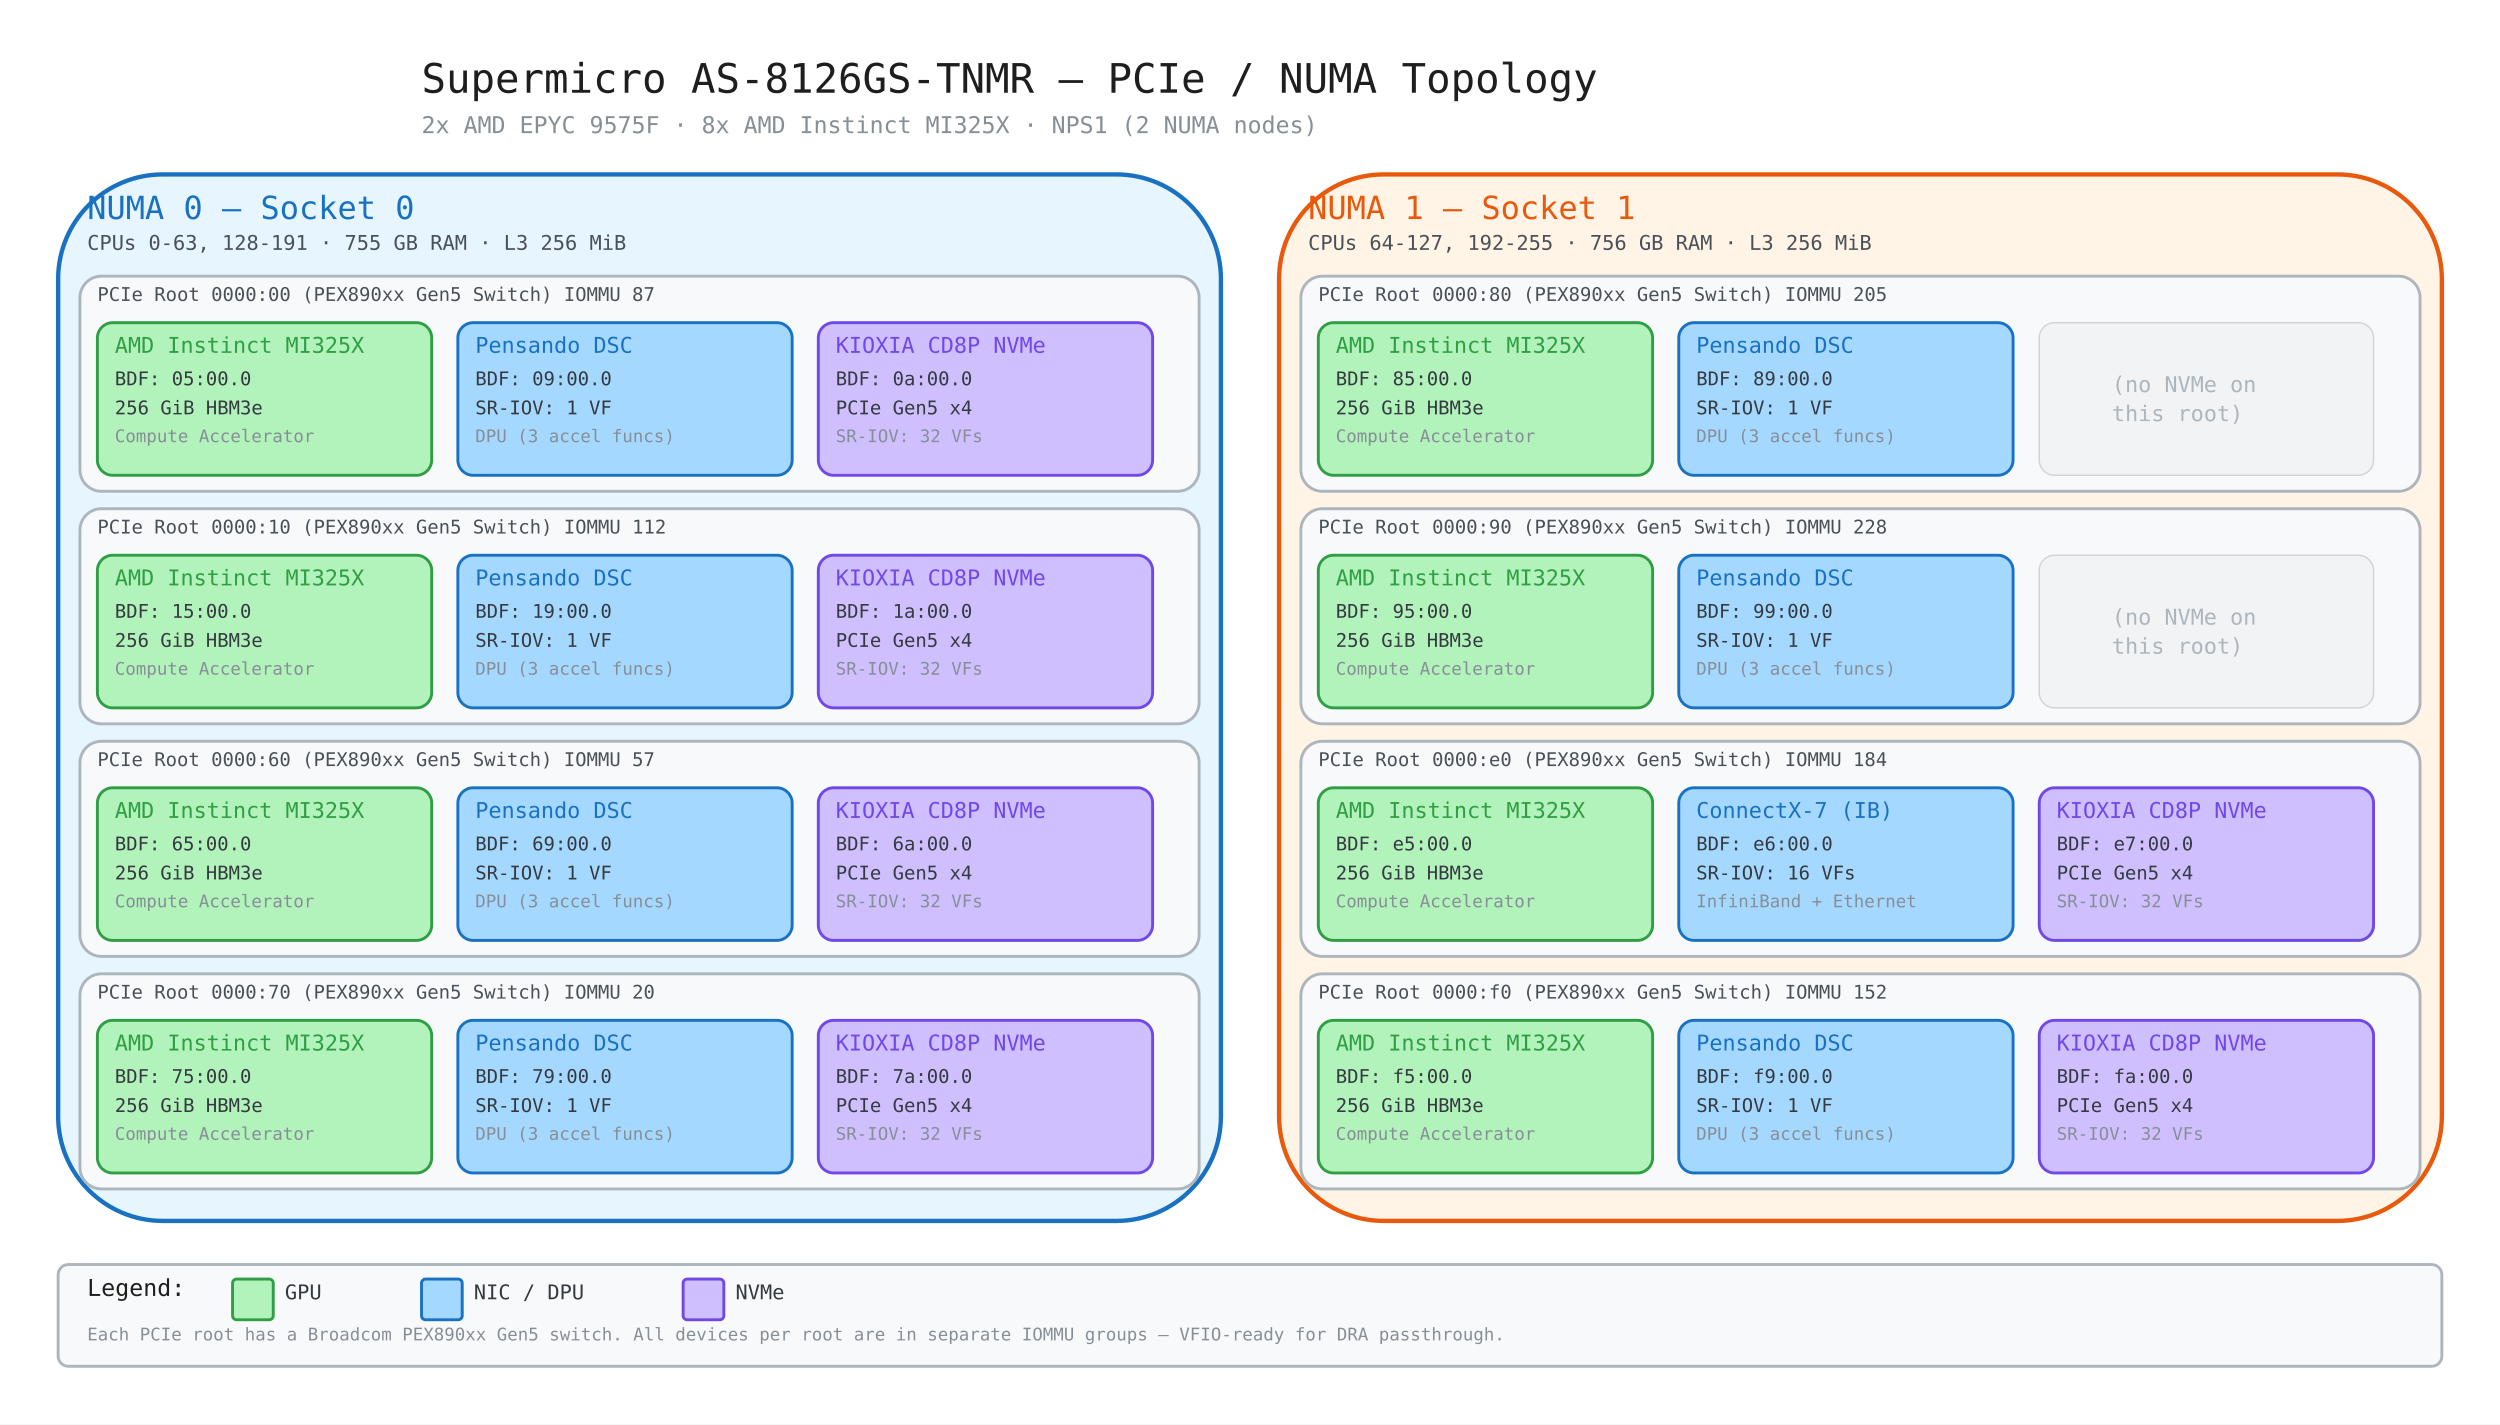
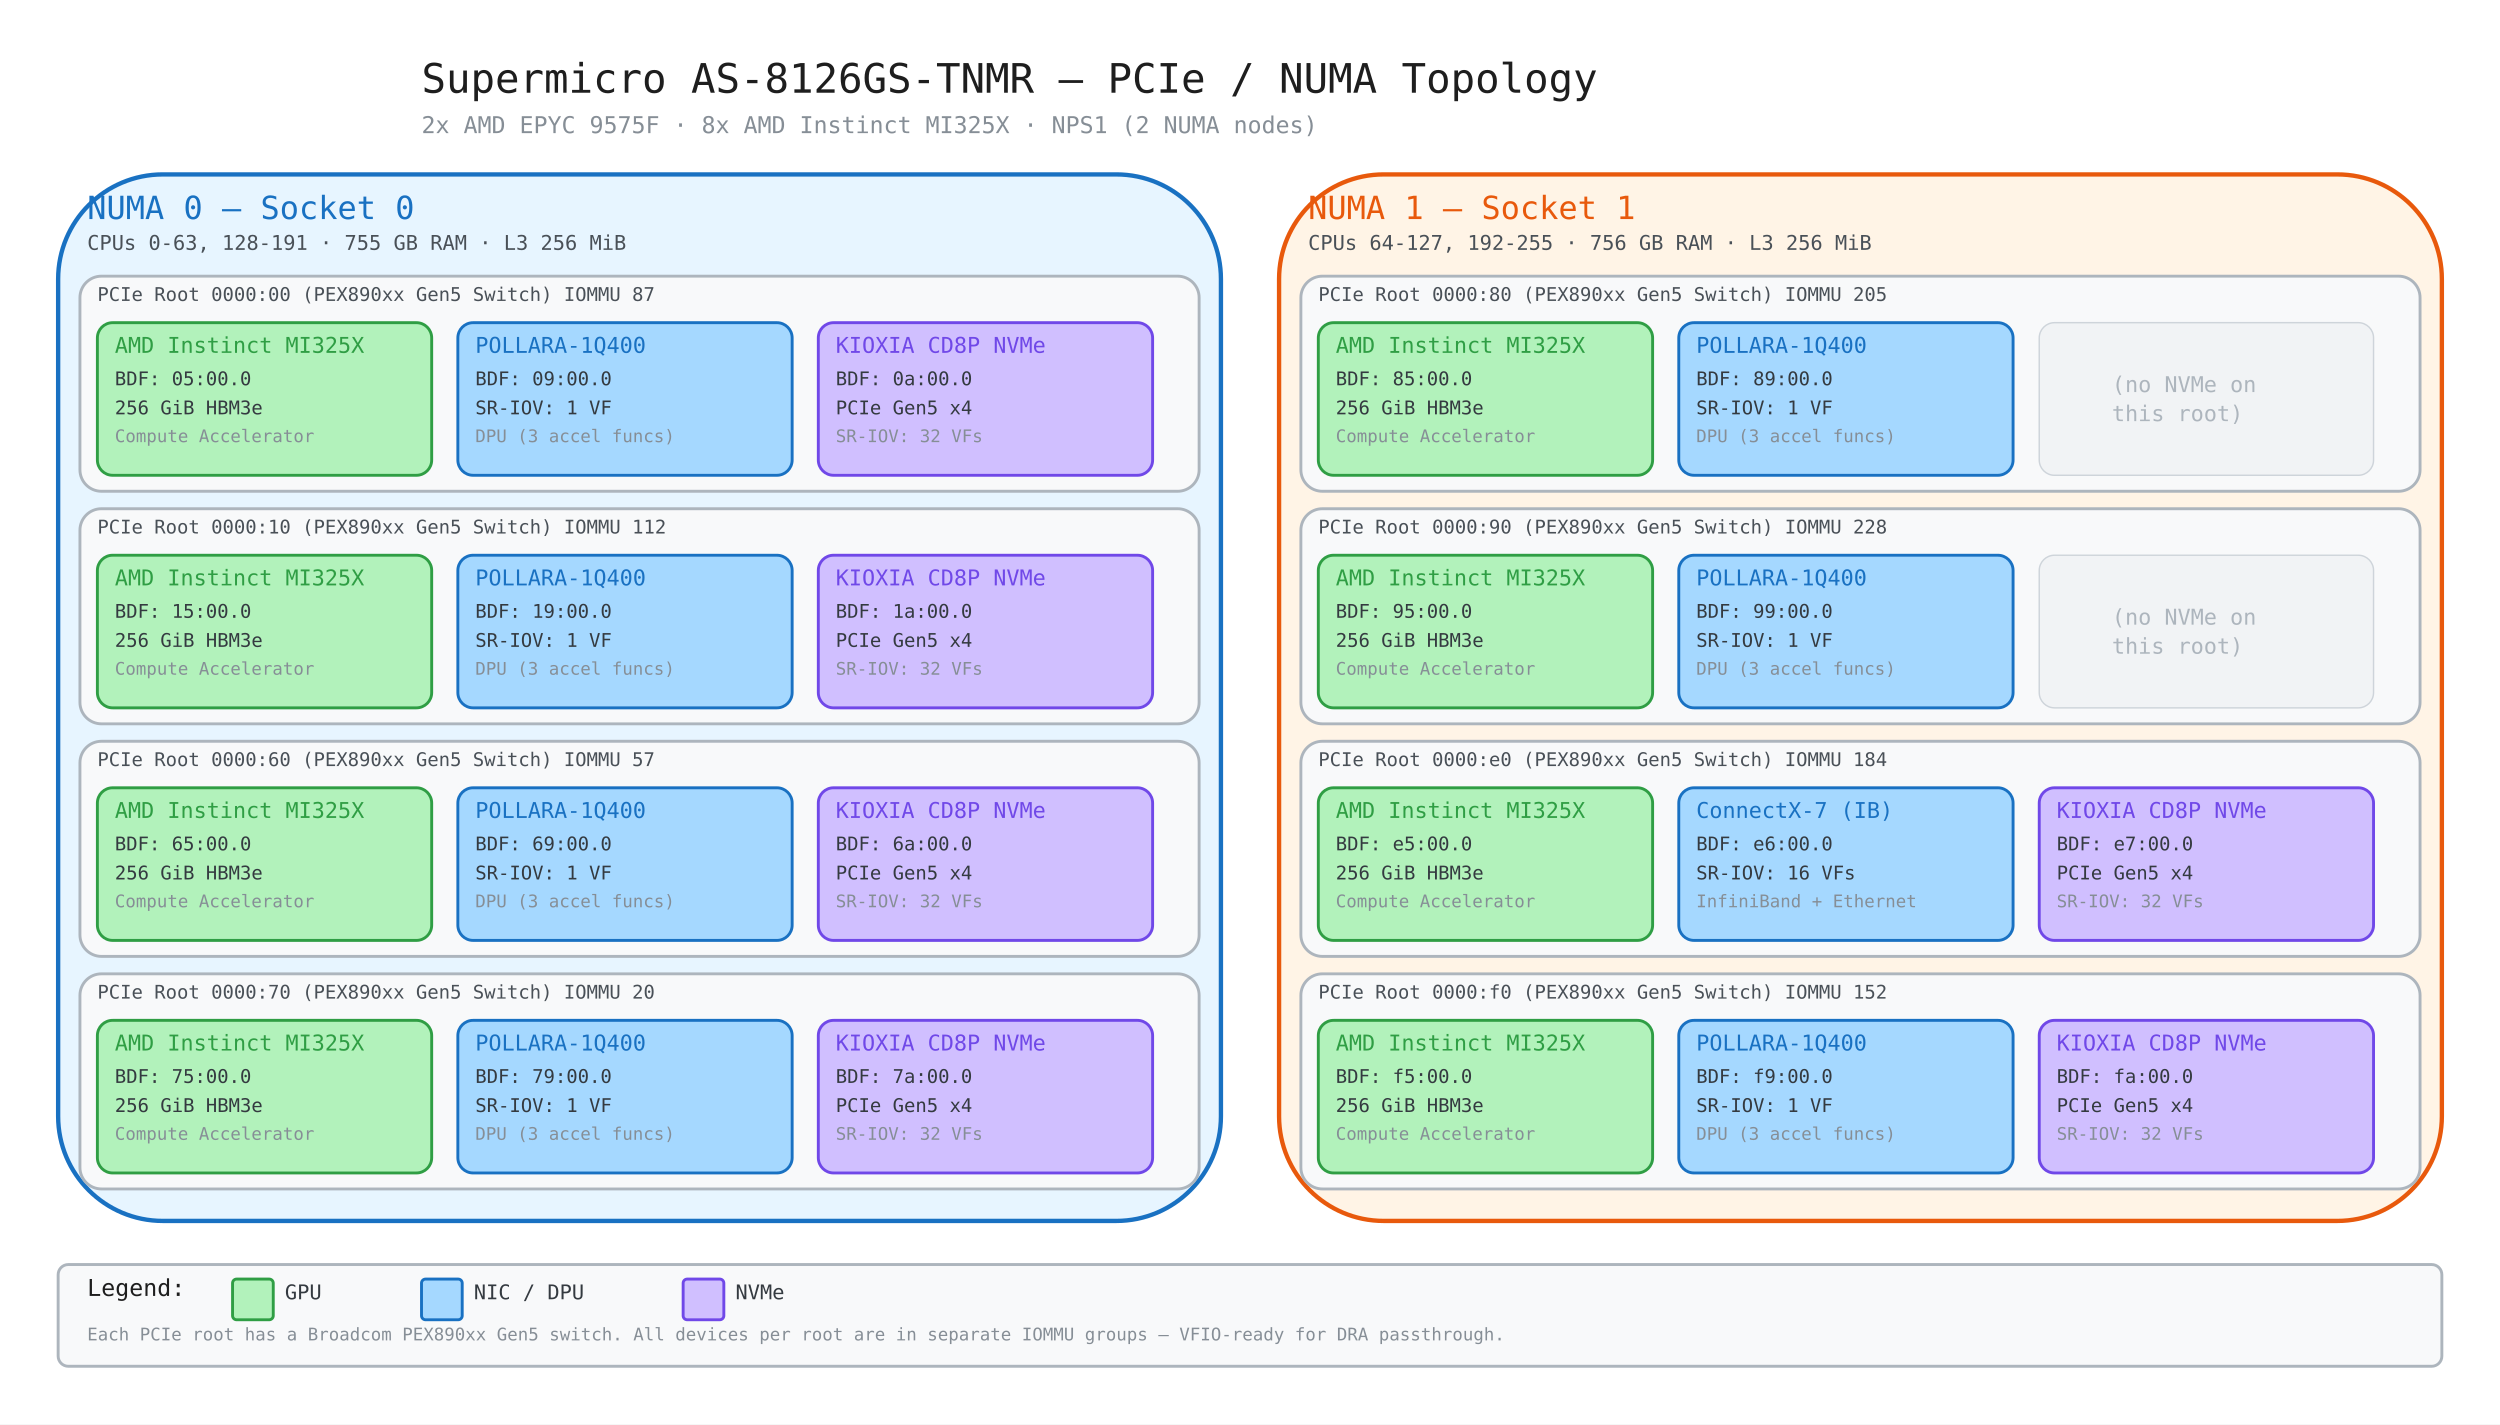
<svg xmlns="http://www.w3.org/2000/svg" width="1720" height="980" viewBox="-10.0 -30.0 1720.0 980.0">
  <rect x="-10.0" y="-30.0" width="1720.0" height="980.0" fill="#ffffff" />
  <defs />
  <text x="280" y="33.8" font-family="'Cascadia', 'Fira Code', monospace" font-size="28" fill="#1e1e1e" text-anchor="start" dominant-baseline="auto">Supermicro AS-8126GS-TNMR — PCIe / NUMA Topology</text>
  <text x="280" y="61.6" font-family="'Cascadia', 'Fira Code', monospace" font-size="16" fill="#868e96" text-anchor="start" dominant-baseline="auto">2x AMD EPYC 9575F  ·  8x AMD Instinct MI325X  ·  NPS1 (2 NUMA nodes)</text>
  <rect x="30" y="90" width="800" height="720" rx="72.0" ry="72.0" fill="#e7f5ff" stroke="#1971c2" stroke-width="3" />
  <text x="50" y="120.7" font-family="'Cascadia', 'Fira Code', monospace" font-size="22" fill="#1971c2" text-anchor="start" dominant-baseline="auto">NUMA 0 — Socket 0</text>
  <text x="50" y="141.9" font-family="'Cascadia', 'Fira Code', monospace" font-size="14" fill="#495057" text-anchor="start" dominant-baseline="auto">CPUs 0-63, 128-191  ·  755 GB RAM  ·  L3 256 MiB</text>
  <rect x="870" y="90" width="800" height="720" rx="72.0" ry="72.0" fill="#fff4e6" stroke="#e8590c" stroke-width="3" />
  <text x="890" y="120.7" font-family="'Cascadia', 'Fira Code', monospace" font-size="22" fill="#e8590c" text-anchor="start" dominant-baseline="auto">NUMA 1 — Socket 1</text>
  <text x="890" y="141.9" font-family="'Cascadia', 'Fira Code', monospace" font-size="14" fill="#495057" text-anchor="start" dominant-baseline="auto">CPUs 64-127, 192-255  ·  756 GB RAM  ·  L3 256 MiB</text>
  <rect x="45" y="160" width="770" height="148" rx="14.8" ry="14.8" fill="#f8f9fa" stroke="#adb5bd" stroke-width="2" />
  <text x="57" y="177.05" font-family="'Cascadia', 'Fira Code', monospace" font-size="13" fill="#495057" text-anchor="start" dominant-baseline="auto">PCIe Root 0000:00  (PEX890xx Gen5 Switch)  IOMMU 87</text>
  <rect x="57" y="192" width="230" height="105" rx="10.5" ry="10.5" fill="#b2f2bb" stroke="#2f9e44" stroke-width="2" />
  <text x="69" y="212.75" font-family="'Cascadia', 'Fira Code', monospace" font-size="15" fill="#2f9e44" text-anchor="start" dominant-baseline="auto">AMD Instinct MI325X</text>
  <text x="69" y="235.05" font-family="'Cascadia', 'Fira Code', monospace" font-size="13" fill="#343a40" text-anchor="start" dominant-baseline="auto">BDF: 05:00.0</text>
  <text x="69" y="255.05" font-family="'Cascadia', 'Fira Code', monospace" font-size="13" fill="#343a40" text-anchor="start" dominant-baseline="auto">256 GiB HBM3e</text>
  <text x="69" y="274.2" font-family="'Cascadia', 'Fira Code', monospace" font-size="12" fill="#868e96" text-anchor="start" dominant-baseline="auto">Compute Accelerator</text>
  <rect x="305" y="192" width="230" height="105" rx="10.5" ry="10.5" fill="#a5d8ff" stroke="#1971c2" stroke-width="2" />
-   <text x="317" y="212.75" font-family="'Cascadia', 'Fira Code', monospace" font-size="15" fill="#1971c2" text-anchor="start" dominant-baseline="auto">Pensando DSC</text>
+   <text x="317" y="212.75" font-family="'Cascadia', 'Fira Code', monospace" font-size="15" fill="#1971c2" text-anchor="start" dominant-baseline="auto">POLLARA-1Q400</text>
  <text x="317" y="235.05" font-family="'Cascadia', 'Fira Code', monospace" font-size="13" fill="#343a40" text-anchor="start" dominant-baseline="auto">BDF: 09:00.0</text>
  <text x="317" y="255.05" font-family="'Cascadia', 'Fira Code', monospace" font-size="13" fill="#343a40" text-anchor="start" dominant-baseline="auto">SR-IOV: 1 VF</text>
  <text x="317" y="274.2" font-family="'Cascadia', 'Fira Code', monospace" font-size="12" fill="#868e96" text-anchor="start" dominant-baseline="auto">DPU (3 accel funcs)</text>
  <rect x="553" y="192" width="230" height="105" rx="10.5" ry="10.5" fill="#d0bfff" stroke="#7048e8" stroke-width="2" />
  <text x="565" y="212.75" font-family="'Cascadia', 'Fira Code', monospace" font-size="15" fill="#7048e8" text-anchor="start" dominant-baseline="auto">KIOXIA CD8P NVMe</text>
  <text x="565" y="235.05" font-family="'Cascadia', 'Fira Code', monospace" font-size="13" fill="#343a40" text-anchor="start" dominant-baseline="auto">BDF: 0a:00.0</text>
  <text x="565" y="255.05" font-family="'Cascadia', 'Fira Code', monospace" font-size="13" fill="#343a40" text-anchor="start" dominant-baseline="auto">PCIe Gen5 x4</text>
  <text x="565" y="274.2" font-family="'Cascadia', 'Fira Code', monospace" font-size="12" fill="#868e96" text-anchor="start" dominant-baseline="auto">SR-IOV: 32 VFs</text>
  <rect x="45" y="320" width="770" height="148" rx="14.8" ry="14.8" fill="#f8f9fa" stroke="#adb5bd" stroke-width="2" />
  <text x="57" y="337.05" font-family="'Cascadia', 'Fira Code', monospace" font-size="13" fill="#495057" text-anchor="start" dominant-baseline="auto">PCIe Root 0000:10  (PEX890xx Gen5 Switch)  IOMMU 112</text>
  <rect x="57" y="352" width="230" height="105" rx="10.5" ry="10.5" fill="#b2f2bb" stroke="#2f9e44" stroke-width="2" />
  <text x="69" y="372.75" font-family="'Cascadia', 'Fira Code', monospace" font-size="15" fill="#2f9e44" text-anchor="start" dominant-baseline="auto">AMD Instinct MI325X</text>
  <text x="69" y="395.05" font-family="'Cascadia', 'Fira Code', monospace" font-size="13" fill="#343a40" text-anchor="start" dominant-baseline="auto">BDF: 15:00.0</text>
  <text x="69" y="415.05" font-family="'Cascadia', 'Fira Code', monospace" font-size="13" fill="#343a40" text-anchor="start" dominant-baseline="auto">256 GiB HBM3e</text>
  <text x="69" y="434.2" font-family="'Cascadia', 'Fira Code', monospace" font-size="12" fill="#868e96" text-anchor="start" dominant-baseline="auto">Compute Accelerator</text>
  <rect x="305" y="352" width="230" height="105" rx="10.5" ry="10.5" fill="#a5d8ff" stroke="#1971c2" stroke-width="2" />
-   <text x="317" y="372.75" font-family="'Cascadia', 'Fira Code', monospace" font-size="15" fill="#1971c2" text-anchor="start" dominant-baseline="auto">Pensando DSC</text>
+   <text x="317" y="372.75" font-family="'Cascadia', 'Fira Code', monospace" font-size="15" fill="#1971c2" text-anchor="start" dominant-baseline="auto">POLLARA-1Q400</text>
  <text x="317" y="395.05" font-family="'Cascadia', 'Fira Code', monospace" font-size="13" fill="#343a40" text-anchor="start" dominant-baseline="auto">BDF: 19:00.0</text>
  <text x="317" y="415.05" font-family="'Cascadia', 'Fira Code', monospace" font-size="13" fill="#343a40" text-anchor="start" dominant-baseline="auto">SR-IOV: 1 VF</text>
  <text x="317" y="434.2" font-family="'Cascadia', 'Fira Code', monospace" font-size="12" fill="#868e96" text-anchor="start" dominant-baseline="auto">DPU (3 accel funcs)</text>
  <rect x="553" y="352" width="230" height="105" rx="10.5" ry="10.5" fill="#d0bfff" stroke="#7048e8" stroke-width="2" />
  <text x="565" y="372.75" font-family="'Cascadia', 'Fira Code', monospace" font-size="15" fill="#7048e8" text-anchor="start" dominant-baseline="auto">KIOXIA CD8P NVMe</text>
  <text x="565" y="395.05" font-family="'Cascadia', 'Fira Code', monospace" font-size="13" fill="#343a40" text-anchor="start" dominant-baseline="auto">BDF: 1a:00.0</text>
  <text x="565" y="415.05" font-family="'Cascadia', 'Fira Code', monospace" font-size="13" fill="#343a40" text-anchor="start" dominant-baseline="auto">PCIe Gen5 x4</text>
  <text x="565" y="434.2" font-family="'Cascadia', 'Fira Code', monospace" font-size="12" fill="#868e96" text-anchor="start" dominant-baseline="auto">SR-IOV: 32 VFs</text>
  <rect x="45" y="480" width="770" height="148" rx="14.8" ry="14.8" fill="#f8f9fa" stroke="#adb5bd" stroke-width="2" />
  <text x="57" y="497.05" font-family="'Cascadia', 'Fira Code', monospace" font-size="13" fill="#495057" text-anchor="start" dominant-baseline="auto">PCIe Root 0000:60  (PEX890xx Gen5 Switch)  IOMMU 57</text>
  <rect x="57" y="512" width="230" height="105" rx="10.5" ry="10.5" fill="#b2f2bb" stroke="#2f9e44" stroke-width="2" />
  <text x="69" y="532.75" font-family="'Cascadia', 'Fira Code', monospace" font-size="15" fill="#2f9e44" text-anchor="start" dominant-baseline="auto">AMD Instinct MI325X</text>
  <text x="69" y="555.05" font-family="'Cascadia', 'Fira Code', monospace" font-size="13" fill="#343a40" text-anchor="start" dominant-baseline="auto">BDF: 65:00.0</text>
  <text x="69" y="575.05" font-family="'Cascadia', 'Fira Code', monospace" font-size="13" fill="#343a40" text-anchor="start" dominant-baseline="auto">256 GiB HBM3e</text>
  <text x="69" y="594.2" font-family="'Cascadia', 'Fira Code', monospace" font-size="12" fill="#868e96" text-anchor="start" dominant-baseline="auto">Compute Accelerator</text>
  <rect x="305" y="512" width="230" height="105" rx="10.5" ry="10.5" fill="#a5d8ff" stroke="#1971c2" stroke-width="2" />
-   <text x="317" y="532.75" font-family="'Cascadia', 'Fira Code', monospace" font-size="15" fill="#1971c2" text-anchor="start" dominant-baseline="auto">Pensando DSC</text>
+   <text x="317" y="532.75" font-family="'Cascadia', 'Fira Code', monospace" font-size="15" fill="#1971c2" text-anchor="start" dominant-baseline="auto">POLLARA-1Q400</text>
  <text x="317" y="555.05" font-family="'Cascadia', 'Fira Code', monospace" font-size="13" fill="#343a40" text-anchor="start" dominant-baseline="auto">BDF: 69:00.0</text>
  <text x="317" y="575.05" font-family="'Cascadia', 'Fira Code', monospace" font-size="13" fill="#343a40" text-anchor="start" dominant-baseline="auto">SR-IOV: 1 VF</text>
  <text x="317" y="594.2" font-family="'Cascadia', 'Fira Code', monospace" font-size="12" fill="#868e96" text-anchor="start" dominant-baseline="auto">DPU (3 accel funcs)</text>
  <rect x="553" y="512" width="230" height="105" rx="10.5" ry="10.5" fill="#d0bfff" stroke="#7048e8" stroke-width="2" />
  <text x="565" y="532.75" font-family="'Cascadia', 'Fira Code', monospace" font-size="15" fill="#7048e8" text-anchor="start" dominant-baseline="auto">KIOXIA CD8P NVMe</text>
  <text x="565" y="555.05" font-family="'Cascadia', 'Fira Code', monospace" font-size="13" fill="#343a40" text-anchor="start" dominant-baseline="auto">BDF: 6a:00.0</text>
  <text x="565" y="575.05" font-family="'Cascadia', 'Fira Code', monospace" font-size="13" fill="#343a40" text-anchor="start" dominant-baseline="auto">PCIe Gen5 x4</text>
  <text x="565" y="594.2" font-family="'Cascadia', 'Fira Code', monospace" font-size="12" fill="#868e96" text-anchor="start" dominant-baseline="auto">SR-IOV: 32 VFs</text>
  <rect x="45" y="640" width="770" height="148" rx="14.8" ry="14.8" fill="#f8f9fa" stroke="#adb5bd" stroke-width="2" />
  <text x="57" y="657.05" font-family="'Cascadia', 'Fira Code', monospace" font-size="13" fill="#495057" text-anchor="start" dominant-baseline="auto">PCIe Root 0000:70  (PEX890xx Gen5 Switch)  IOMMU 20</text>
  <rect x="57" y="672" width="230" height="105" rx="10.5" ry="10.5" fill="#b2f2bb" stroke="#2f9e44" stroke-width="2" />
  <text x="69" y="692.75" font-family="'Cascadia', 'Fira Code', monospace" font-size="15" fill="#2f9e44" text-anchor="start" dominant-baseline="auto">AMD Instinct MI325X</text>
  <text x="69" y="715.05" font-family="'Cascadia', 'Fira Code', monospace" font-size="13" fill="#343a40" text-anchor="start" dominant-baseline="auto">BDF: 75:00.0</text>
  <text x="69" y="735.05" font-family="'Cascadia', 'Fira Code', monospace" font-size="13" fill="#343a40" text-anchor="start" dominant-baseline="auto">256 GiB HBM3e</text>
  <text x="69" y="754.2" font-family="'Cascadia', 'Fira Code', monospace" font-size="12" fill="#868e96" text-anchor="start" dominant-baseline="auto">Compute Accelerator</text>
  <rect x="305" y="672" width="230" height="105" rx="10.5" ry="10.5" fill="#a5d8ff" stroke="#1971c2" stroke-width="2" />
-   <text x="317" y="692.75" font-family="'Cascadia', 'Fira Code', monospace" font-size="15" fill="#1971c2" text-anchor="start" dominant-baseline="auto">Pensando DSC</text>
+   <text x="317" y="692.75" font-family="'Cascadia', 'Fira Code', monospace" font-size="15" fill="#1971c2" text-anchor="start" dominant-baseline="auto">POLLARA-1Q400</text>
  <text x="317" y="715.05" font-family="'Cascadia', 'Fira Code', monospace" font-size="13" fill="#343a40" text-anchor="start" dominant-baseline="auto">BDF: 79:00.0</text>
  <text x="317" y="735.05" font-family="'Cascadia', 'Fira Code', monospace" font-size="13" fill="#343a40" text-anchor="start" dominant-baseline="auto">SR-IOV: 1 VF</text>
  <text x="317" y="754.2" font-family="'Cascadia', 'Fira Code', monospace" font-size="12" fill="#868e96" text-anchor="start" dominant-baseline="auto">DPU (3 accel funcs)</text>
  <rect x="553" y="672" width="230" height="105" rx="10.5" ry="10.5" fill="#d0bfff" stroke="#7048e8" stroke-width="2" />
  <text x="565" y="692.75" font-family="'Cascadia', 'Fira Code', monospace" font-size="15" fill="#7048e8" text-anchor="start" dominant-baseline="auto">KIOXIA CD8P NVMe</text>
  <text x="565" y="715.05" font-family="'Cascadia', 'Fira Code', monospace" font-size="13" fill="#343a40" text-anchor="start" dominant-baseline="auto">BDF: 7a:00.0</text>
  <text x="565" y="735.05" font-family="'Cascadia', 'Fira Code', monospace" font-size="13" fill="#343a40" text-anchor="start" dominant-baseline="auto">PCIe Gen5 x4</text>
  <text x="565" y="754.2" font-family="'Cascadia', 'Fira Code', monospace" font-size="12" fill="#868e96" text-anchor="start" dominant-baseline="auto">SR-IOV: 32 VFs</text>
  <rect x="885" y="160" width="770" height="148" rx="14.8" ry="14.8" fill="#f8f9fa" stroke="#adb5bd" stroke-width="2" />
  <text x="897" y="177.05" font-family="'Cascadia', 'Fira Code', monospace" font-size="13" fill="#495057" text-anchor="start" dominant-baseline="auto">PCIe Root 0000:80  (PEX890xx Gen5 Switch)  IOMMU 205</text>
  <rect x="897" y="192" width="230" height="105" rx="10.5" ry="10.5" fill="#b2f2bb" stroke="#2f9e44" stroke-width="2" />
  <text x="909" y="212.75" font-family="'Cascadia', 'Fira Code', monospace" font-size="15" fill="#2f9e44" text-anchor="start" dominant-baseline="auto">AMD Instinct MI325X</text>
  <text x="909" y="235.05" font-family="'Cascadia', 'Fira Code', monospace" font-size="13" fill="#343a40" text-anchor="start" dominant-baseline="auto">BDF: 85:00.0</text>
  <text x="909" y="255.05" font-family="'Cascadia', 'Fira Code', monospace" font-size="13" fill="#343a40" text-anchor="start" dominant-baseline="auto">256 GiB HBM3e</text>
  <text x="909" y="274.2" font-family="'Cascadia', 'Fira Code', monospace" font-size="12" fill="#868e96" text-anchor="start" dominant-baseline="auto">Compute Accelerator</text>
  <rect x="1145" y="192" width="230" height="105" rx="10.5" ry="10.5" fill="#a5d8ff" stroke="#1971c2" stroke-width="2" />
-   <text x="1157" y="212.75" font-family="'Cascadia', 'Fira Code', monospace" font-size="15" fill="#1971c2" text-anchor="start" dominant-baseline="auto">Pensando DSC</text>
+   <text x="1157" y="212.75" font-family="'Cascadia', 'Fira Code', monospace" font-size="15" fill="#1971c2" text-anchor="start" dominant-baseline="auto">POLLARA-1Q400</text>
  <text x="1157" y="235.05" font-family="'Cascadia', 'Fira Code', monospace" font-size="13" fill="#343a40" text-anchor="start" dominant-baseline="auto">BDF: 89:00.0</text>
  <text x="1157" y="255.05" font-family="'Cascadia', 'Fira Code', monospace" font-size="13" fill="#343a40" text-anchor="start" dominant-baseline="auto">SR-IOV: 1 VF</text>
  <text x="1157" y="274.2" font-family="'Cascadia', 'Fira Code', monospace" font-size="12" fill="#868e96" text-anchor="start" dominant-baseline="auto">DPU (3 accel funcs)</text>
  <rect x="1393" y="192" width="230" height="105" rx="10.5" ry="10.5" fill="#f1f3f5" stroke="#ced4da" stroke-width="1" />
  <text x="1443" y="239.75" font-family="'Cascadia', 'Fira Code', monospace" font-size="15" fill="#adb5bd" text-anchor="start" dominant-baseline="auto">(no NVMe on</text>
  <text x="1443" y="259.75" font-family="'Cascadia', 'Fira Code', monospace" font-size="15" fill="#adb5bd" text-anchor="start" dominant-baseline="auto"> this root)</text>
  <rect x="885" y="320" width="770" height="148" rx="14.8" ry="14.8" fill="#f8f9fa" stroke="#adb5bd" stroke-width="2" />
  <text x="897" y="337.05" font-family="'Cascadia', 'Fira Code', monospace" font-size="13" fill="#495057" text-anchor="start" dominant-baseline="auto">PCIe Root 0000:90  (PEX890xx Gen5 Switch)  IOMMU 228</text>
  <rect x="897" y="352" width="230" height="105" rx="10.5" ry="10.5" fill="#b2f2bb" stroke="#2f9e44" stroke-width="2" />
  <text x="909" y="372.75" font-family="'Cascadia', 'Fira Code', monospace" font-size="15" fill="#2f9e44" text-anchor="start" dominant-baseline="auto">AMD Instinct MI325X</text>
  <text x="909" y="395.05" font-family="'Cascadia', 'Fira Code', monospace" font-size="13" fill="#343a40" text-anchor="start" dominant-baseline="auto">BDF: 95:00.0</text>
  <text x="909" y="415.05" font-family="'Cascadia', 'Fira Code', monospace" font-size="13" fill="#343a40" text-anchor="start" dominant-baseline="auto">256 GiB HBM3e</text>
  <text x="909" y="434.2" font-family="'Cascadia', 'Fira Code', monospace" font-size="12" fill="#868e96" text-anchor="start" dominant-baseline="auto">Compute Accelerator</text>
  <rect x="1145" y="352" width="230" height="105" rx="10.5" ry="10.5" fill="#a5d8ff" stroke="#1971c2" stroke-width="2" />
-   <text x="1157" y="372.75" font-family="'Cascadia', 'Fira Code', monospace" font-size="15" fill="#1971c2" text-anchor="start" dominant-baseline="auto">Pensando DSC</text>
+   <text x="1157" y="372.75" font-family="'Cascadia', 'Fira Code', monospace" font-size="15" fill="#1971c2" text-anchor="start" dominant-baseline="auto">POLLARA-1Q400</text>
  <text x="1157" y="395.05" font-family="'Cascadia', 'Fira Code', monospace" font-size="13" fill="#343a40" text-anchor="start" dominant-baseline="auto">BDF: 99:00.0</text>
  <text x="1157" y="415.05" font-family="'Cascadia', 'Fira Code', monospace" font-size="13" fill="#343a40" text-anchor="start" dominant-baseline="auto">SR-IOV: 1 VF</text>
  <text x="1157" y="434.2" font-family="'Cascadia', 'Fira Code', monospace" font-size="12" fill="#868e96" text-anchor="start" dominant-baseline="auto">DPU (3 accel funcs)</text>
  <rect x="1393" y="352" width="230" height="105" rx="10.5" ry="10.5" fill="#f1f3f5" stroke="#ced4da" stroke-width="1" />
  <text x="1443" y="399.75" font-family="'Cascadia', 'Fira Code', monospace" font-size="15" fill="#adb5bd" text-anchor="start" dominant-baseline="auto">(no NVMe on</text>
  <text x="1443" y="419.75" font-family="'Cascadia', 'Fira Code', monospace" font-size="15" fill="#adb5bd" text-anchor="start" dominant-baseline="auto"> this root)</text>
  <rect x="885" y="480" width="770" height="148" rx="14.8" ry="14.8" fill="#f8f9fa" stroke="#adb5bd" stroke-width="2" />
  <text x="897" y="497.05" font-family="'Cascadia', 'Fira Code', monospace" font-size="13" fill="#495057" text-anchor="start" dominant-baseline="auto">PCIe Root 0000:e0  (PEX890xx Gen5 Switch)  IOMMU 184</text>
  <rect x="897" y="512" width="230" height="105" rx="10.5" ry="10.5" fill="#b2f2bb" stroke="#2f9e44" stroke-width="2" />
  <text x="909" y="532.75" font-family="'Cascadia', 'Fira Code', monospace" font-size="15" fill="#2f9e44" text-anchor="start" dominant-baseline="auto">AMD Instinct MI325X</text>
  <text x="909" y="555.05" font-family="'Cascadia', 'Fira Code', monospace" font-size="13" fill="#343a40" text-anchor="start" dominant-baseline="auto">BDF: e5:00.0</text>
  <text x="909" y="575.05" font-family="'Cascadia', 'Fira Code', monospace" font-size="13" fill="#343a40" text-anchor="start" dominant-baseline="auto">256 GiB HBM3e</text>
  <text x="909" y="594.2" font-family="'Cascadia', 'Fira Code', monospace" font-size="12" fill="#868e96" text-anchor="start" dominant-baseline="auto">Compute Accelerator</text>
  <rect x="1145" y="512" width="230" height="105" rx="10.5" ry="10.5" fill="#a5d8ff" stroke="#1971c2" stroke-width="2" />
  <text x="1157" y="532.75" font-family="'Cascadia', 'Fira Code', monospace" font-size="15" fill="#1971c2" text-anchor="start" dominant-baseline="auto">ConnectX-7 (IB)</text>
  <text x="1157" y="555.05" font-family="'Cascadia', 'Fira Code', monospace" font-size="13" fill="#343a40" text-anchor="start" dominant-baseline="auto">BDF: e6:00.0</text>
  <text x="1157" y="575.05" font-family="'Cascadia', 'Fira Code', monospace" font-size="13" fill="#343a40" text-anchor="start" dominant-baseline="auto">SR-IOV: 16 VFs</text>
  <text x="1157" y="594.2" font-family="'Cascadia', 'Fira Code', monospace" font-size="12" fill="#868e96" text-anchor="start" dominant-baseline="auto">InfiniBand + Ethernet</text>
  <rect x="1393" y="512" width="230" height="105" rx="10.5" ry="10.5" fill="#d0bfff" stroke="#7048e8" stroke-width="2" />
  <text x="1405" y="532.75" font-family="'Cascadia', 'Fira Code', monospace" font-size="15" fill="#7048e8" text-anchor="start" dominant-baseline="auto">KIOXIA CD8P NVMe</text>
  <text x="1405" y="555.05" font-family="'Cascadia', 'Fira Code', monospace" font-size="13" fill="#343a40" text-anchor="start" dominant-baseline="auto">BDF: e7:00.0</text>
  <text x="1405" y="575.05" font-family="'Cascadia', 'Fira Code', monospace" font-size="13" fill="#343a40" text-anchor="start" dominant-baseline="auto">PCIe Gen5 x4</text>
  <text x="1405" y="594.2" font-family="'Cascadia', 'Fira Code', monospace" font-size="12" fill="#868e96" text-anchor="start" dominant-baseline="auto">SR-IOV: 32 VFs</text>
  <rect x="885" y="640" width="770" height="148" rx="14.8" ry="14.8" fill="#f8f9fa" stroke="#adb5bd" stroke-width="2" />
  <text x="897" y="657.05" font-family="'Cascadia', 'Fira Code', monospace" font-size="13" fill="#495057" text-anchor="start" dominant-baseline="auto">PCIe Root 0000:f0  (PEX890xx Gen5 Switch)  IOMMU 152</text>
  <rect x="897" y="672" width="230" height="105" rx="10.5" ry="10.5" fill="#b2f2bb" stroke="#2f9e44" stroke-width="2" />
  <text x="909" y="692.75" font-family="'Cascadia', 'Fira Code', monospace" font-size="15" fill="#2f9e44" text-anchor="start" dominant-baseline="auto">AMD Instinct MI325X</text>
  <text x="909" y="715.05" font-family="'Cascadia', 'Fira Code', monospace" font-size="13" fill="#343a40" text-anchor="start" dominant-baseline="auto">BDF: f5:00.0</text>
  <text x="909" y="735.05" font-family="'Cascadia', 'Fira Code', monospace" font-size="13" fill="#343a40" text-anchor="start" dominant-baseline="auto">256 GiB HBM3e</text>
  <text x="909" y="754.2" font-family="'Cascadia', 'Fira Code', monospace" font-size="12" fill="#868e96" text-anchor="start" dominant-baseline="auto">Compute Accelerator</text>
  <rect x="1145" y="672" width="230" height="105" rx="10.5" ry="10.5" fill="#a5d8ff" stroke="#1971c2" stroke-width="2" />
-   <text x="1157" y="692.75" font-family="'Cascadia', 'Fira Code', monospace" font-size="15" fill="#1971c2" text-anchor="start" dominant-baseline="auto">Pensando DSC</text>
+   <text x="1157" y="692.75" font-family="'Cascadia', 'Fira Code', monospace" font-size="15" fill="#1971c2" text-anchor="start" dominant-baseline="auto">POLLARA-1Q400</text>
  <text x="1157" y="715.05" font-family="'Cascadia', 'Fira Code', monospace" font-size="13" fill="#343a40" text-anchor="start" dominant-baseline="auto">BDF: f9:00.0</text>
  <text x="1157" y="735.05" font-family="'Cascadia', 'Fira Code', monospace" font-size="13" fill="#343a40" text-anchor="start" dominant-baseline="auto">SR-IOV: 1 VF</text>
  <text x="1157" y="754.2" font-family="'Cascadia', 'Fira Code', monospace" font-size="12" fill="#868e96" text-anchor="start" dominant-baseline="auto">DPU (3 accel funcs)</text>
  <rect x="1393" y="672" width="230" height="105" rx="10.5" ry="10.5" fill="#d0bfff" stroke="#7048e8" stroke-width="2" />
  <text x="1405" y="692.75" font-family="'Cascadia', 'Fira Code', monospace" font-size="15" fill="#7048e8" text-anchor="start" dominant-baseline="auto">KIOXIA CD8P NVMe</text>
  <text x="1405" y="715.05" font-family="'Cascadia', 'Fira Code', monospace" font-size="13" fill="#343a40" text-anchor="start" dominant-baseline="auto">BDF: fa:00.0</text>
  <text x="1405" y="735.05" font-family="'Cascadia', 'Fira Code', monospace" font-size="13" fill="#343a40" text-anchor="start" dominant-baseline="auto">PCIe Gen5 x4</text>
  <text x="1405" y="754.2" font-family="'Cascadia', 'Fira Code', monospace" font-size="12" fill="#868e96" text-anchor="start" dominant-baseline="auto">SR-IOV: 32 VFs</text>
  <rect x="30" y="840" width="1640" height="70" rx="7.0" ry="7.0" fill="#f8f9fa" stroke="#adb5bd" stroke-width="2" />
  <text x="50" y="861.6" font-family="'Cascadia', 'Fira Code', monospace" font-size="16" fill="#1e1e1e" text-anchor="start" dominant-baseline="auto">Legend:</text>
  <rect x="150" y="850" width="28" height="28" rx="2.8" ry="2.8" fill="#b2f2bb" stroke="#2f9e44" stroke-width="2" />
  <text x="186" y="863.9" font-family="'Cascadia', 'Fira Code', monospace" font-size="14" fill="#343a40" text-anchor="start" dominant-baseline="auto">GPU</text>
  <rect x="280" y="850" width="28" height="28" rx="2.8" ry="2.8" fill="#a5d8ff" stroke="#1971c2" stroke-width="2" />
  <text x="316" y="863.9" font-family="'Cascadia', 'Fira Code', monospace" font-size="14" fill="#343a40" text-anchor="start" dominant-baseline="auto">NIC / DPU</text>
  <rect x="460" y="850" width="28" height="28" rx="2.8" ry="2.8" fill="#d0bfff" stroke="#7048e8" stroke-width="2" />
  <text x="496" y="863.9" font-family="'Cascadia', 'Fira Code', monospace" font-size="14" fill="#343a40" text-anchor="start" dominant-baseline="auto">NVMe</text>
  <text x="50" y="892.2" font-family="'Cascadia', 'Fira Code', monospace" font-size="12" fill="#868e96" text-anchor="start" dominant-baseline="auto">Each PCIe root has a Broadcom PEX890xx Gen5 switch. All devices per root are in separate IOMMU groups — VFIO-ready for DRA passthrough.</text>
</svg>
